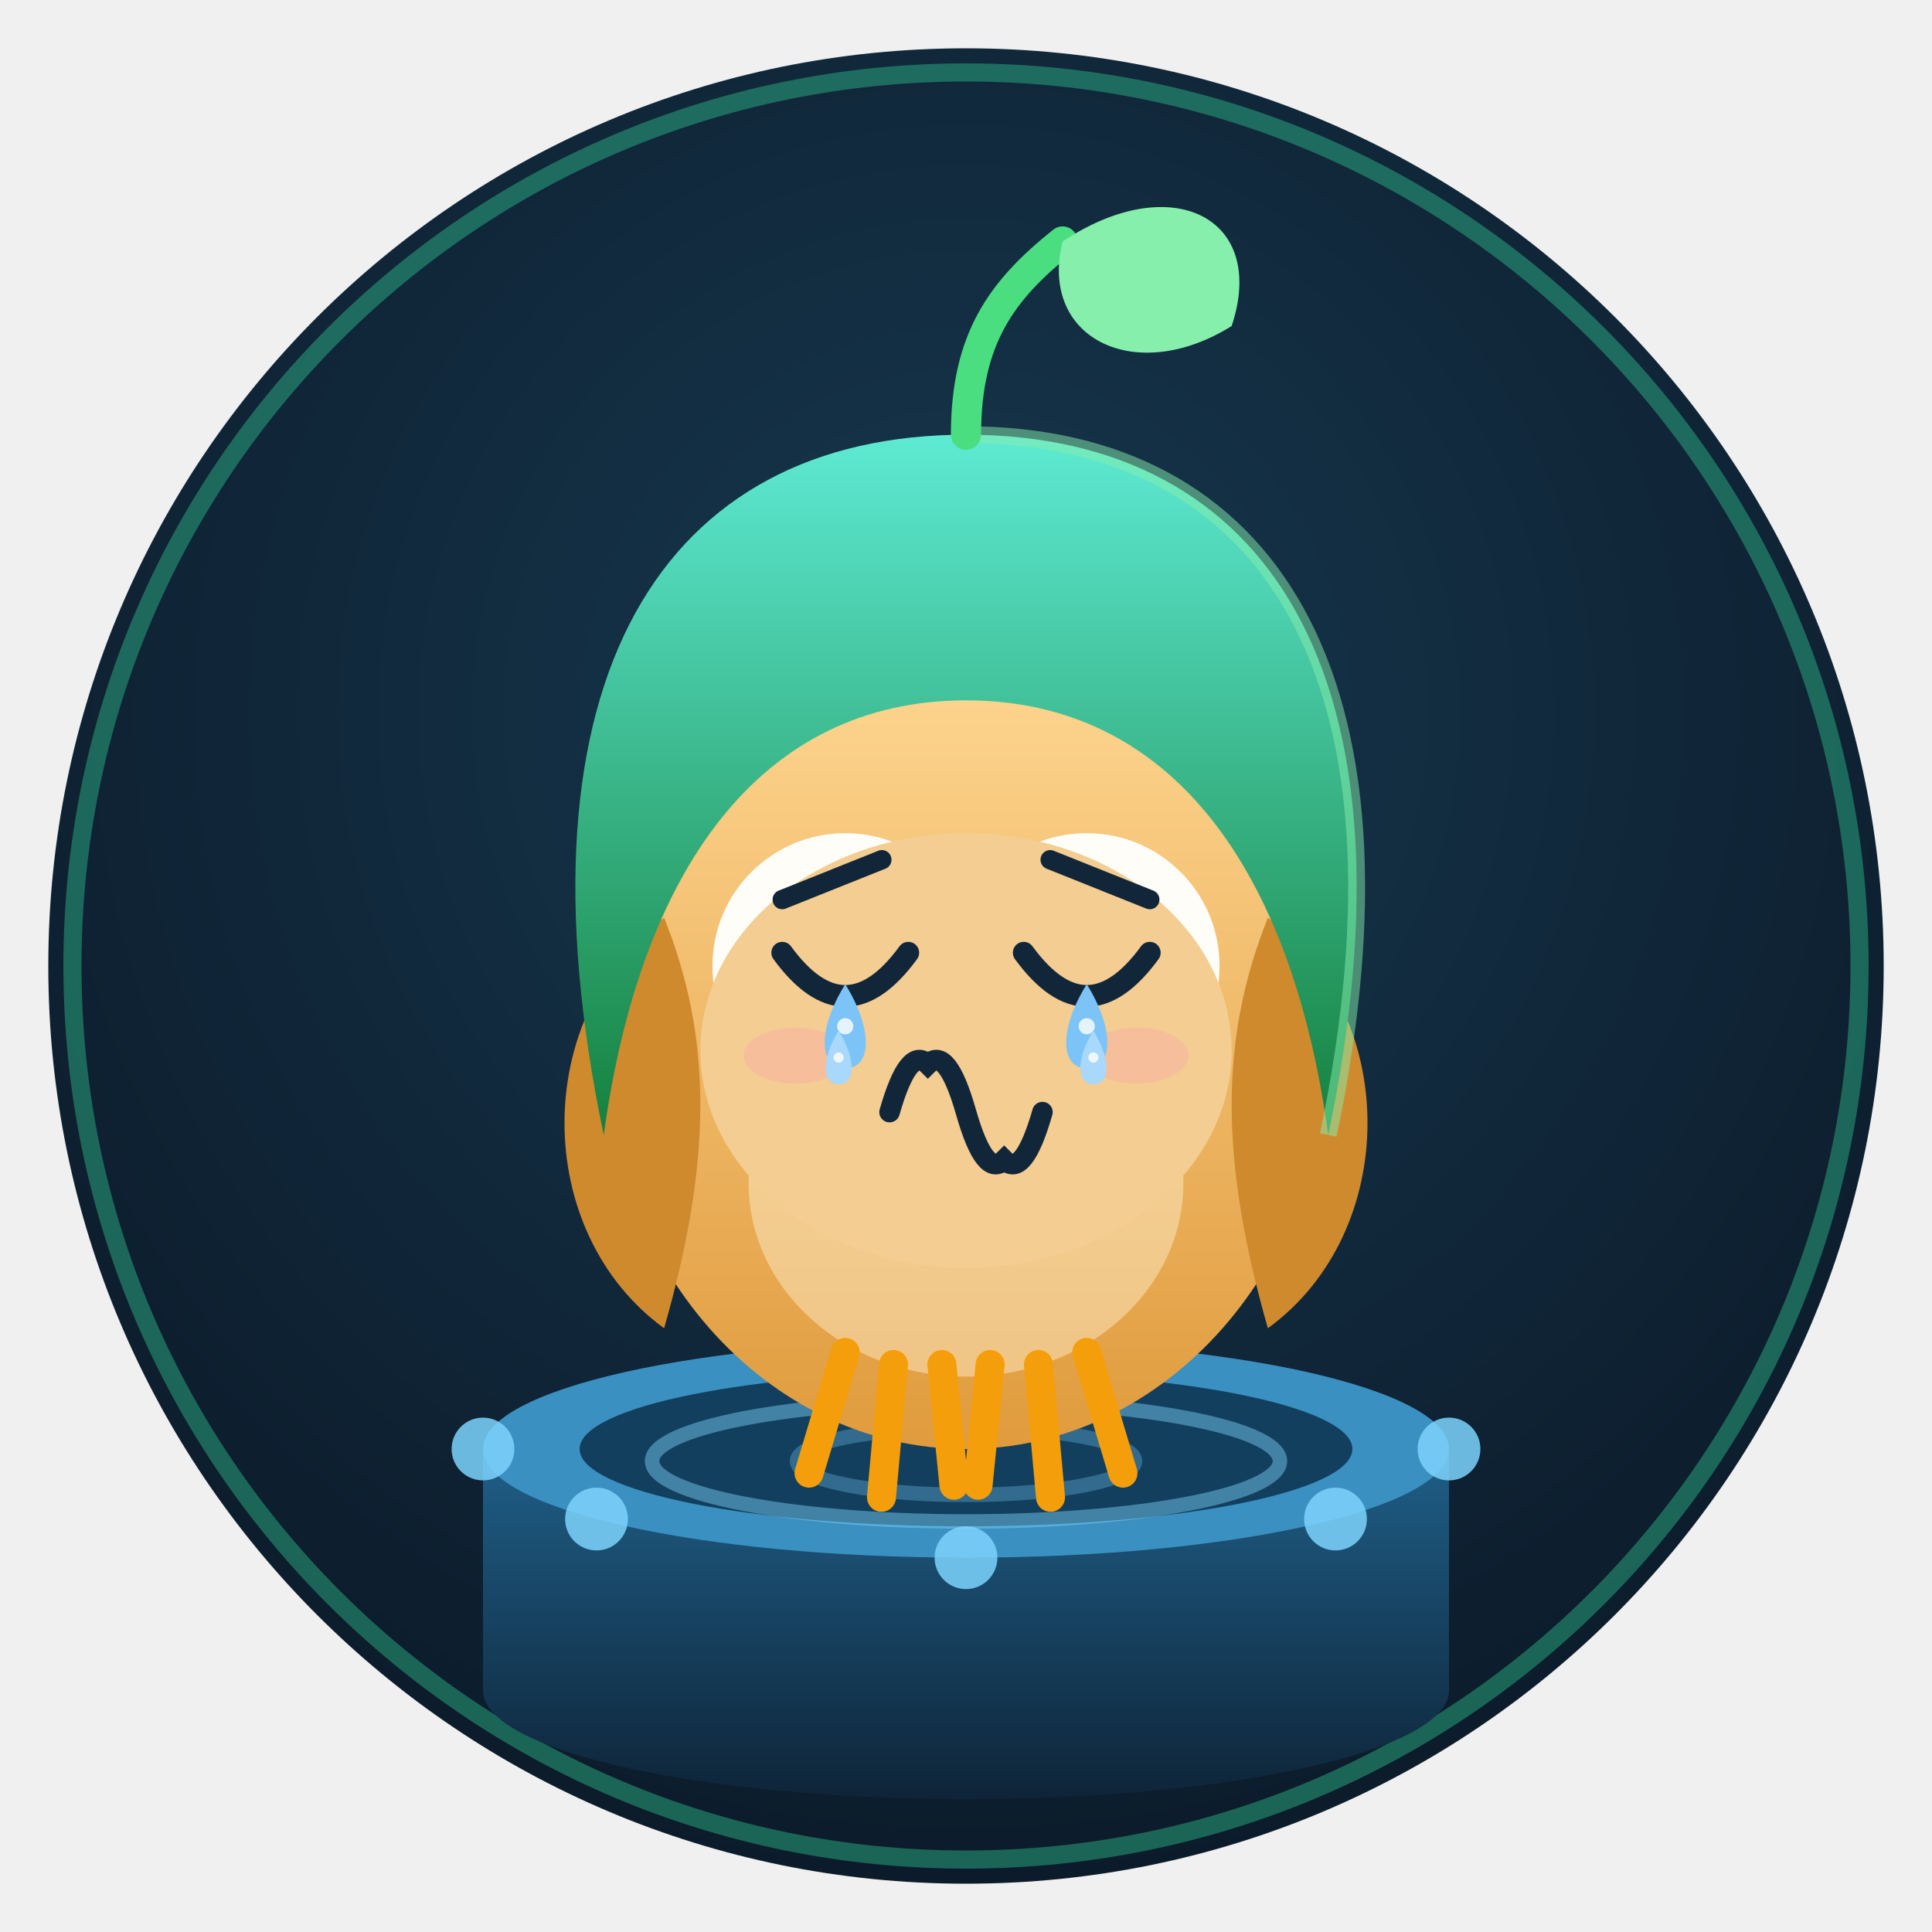
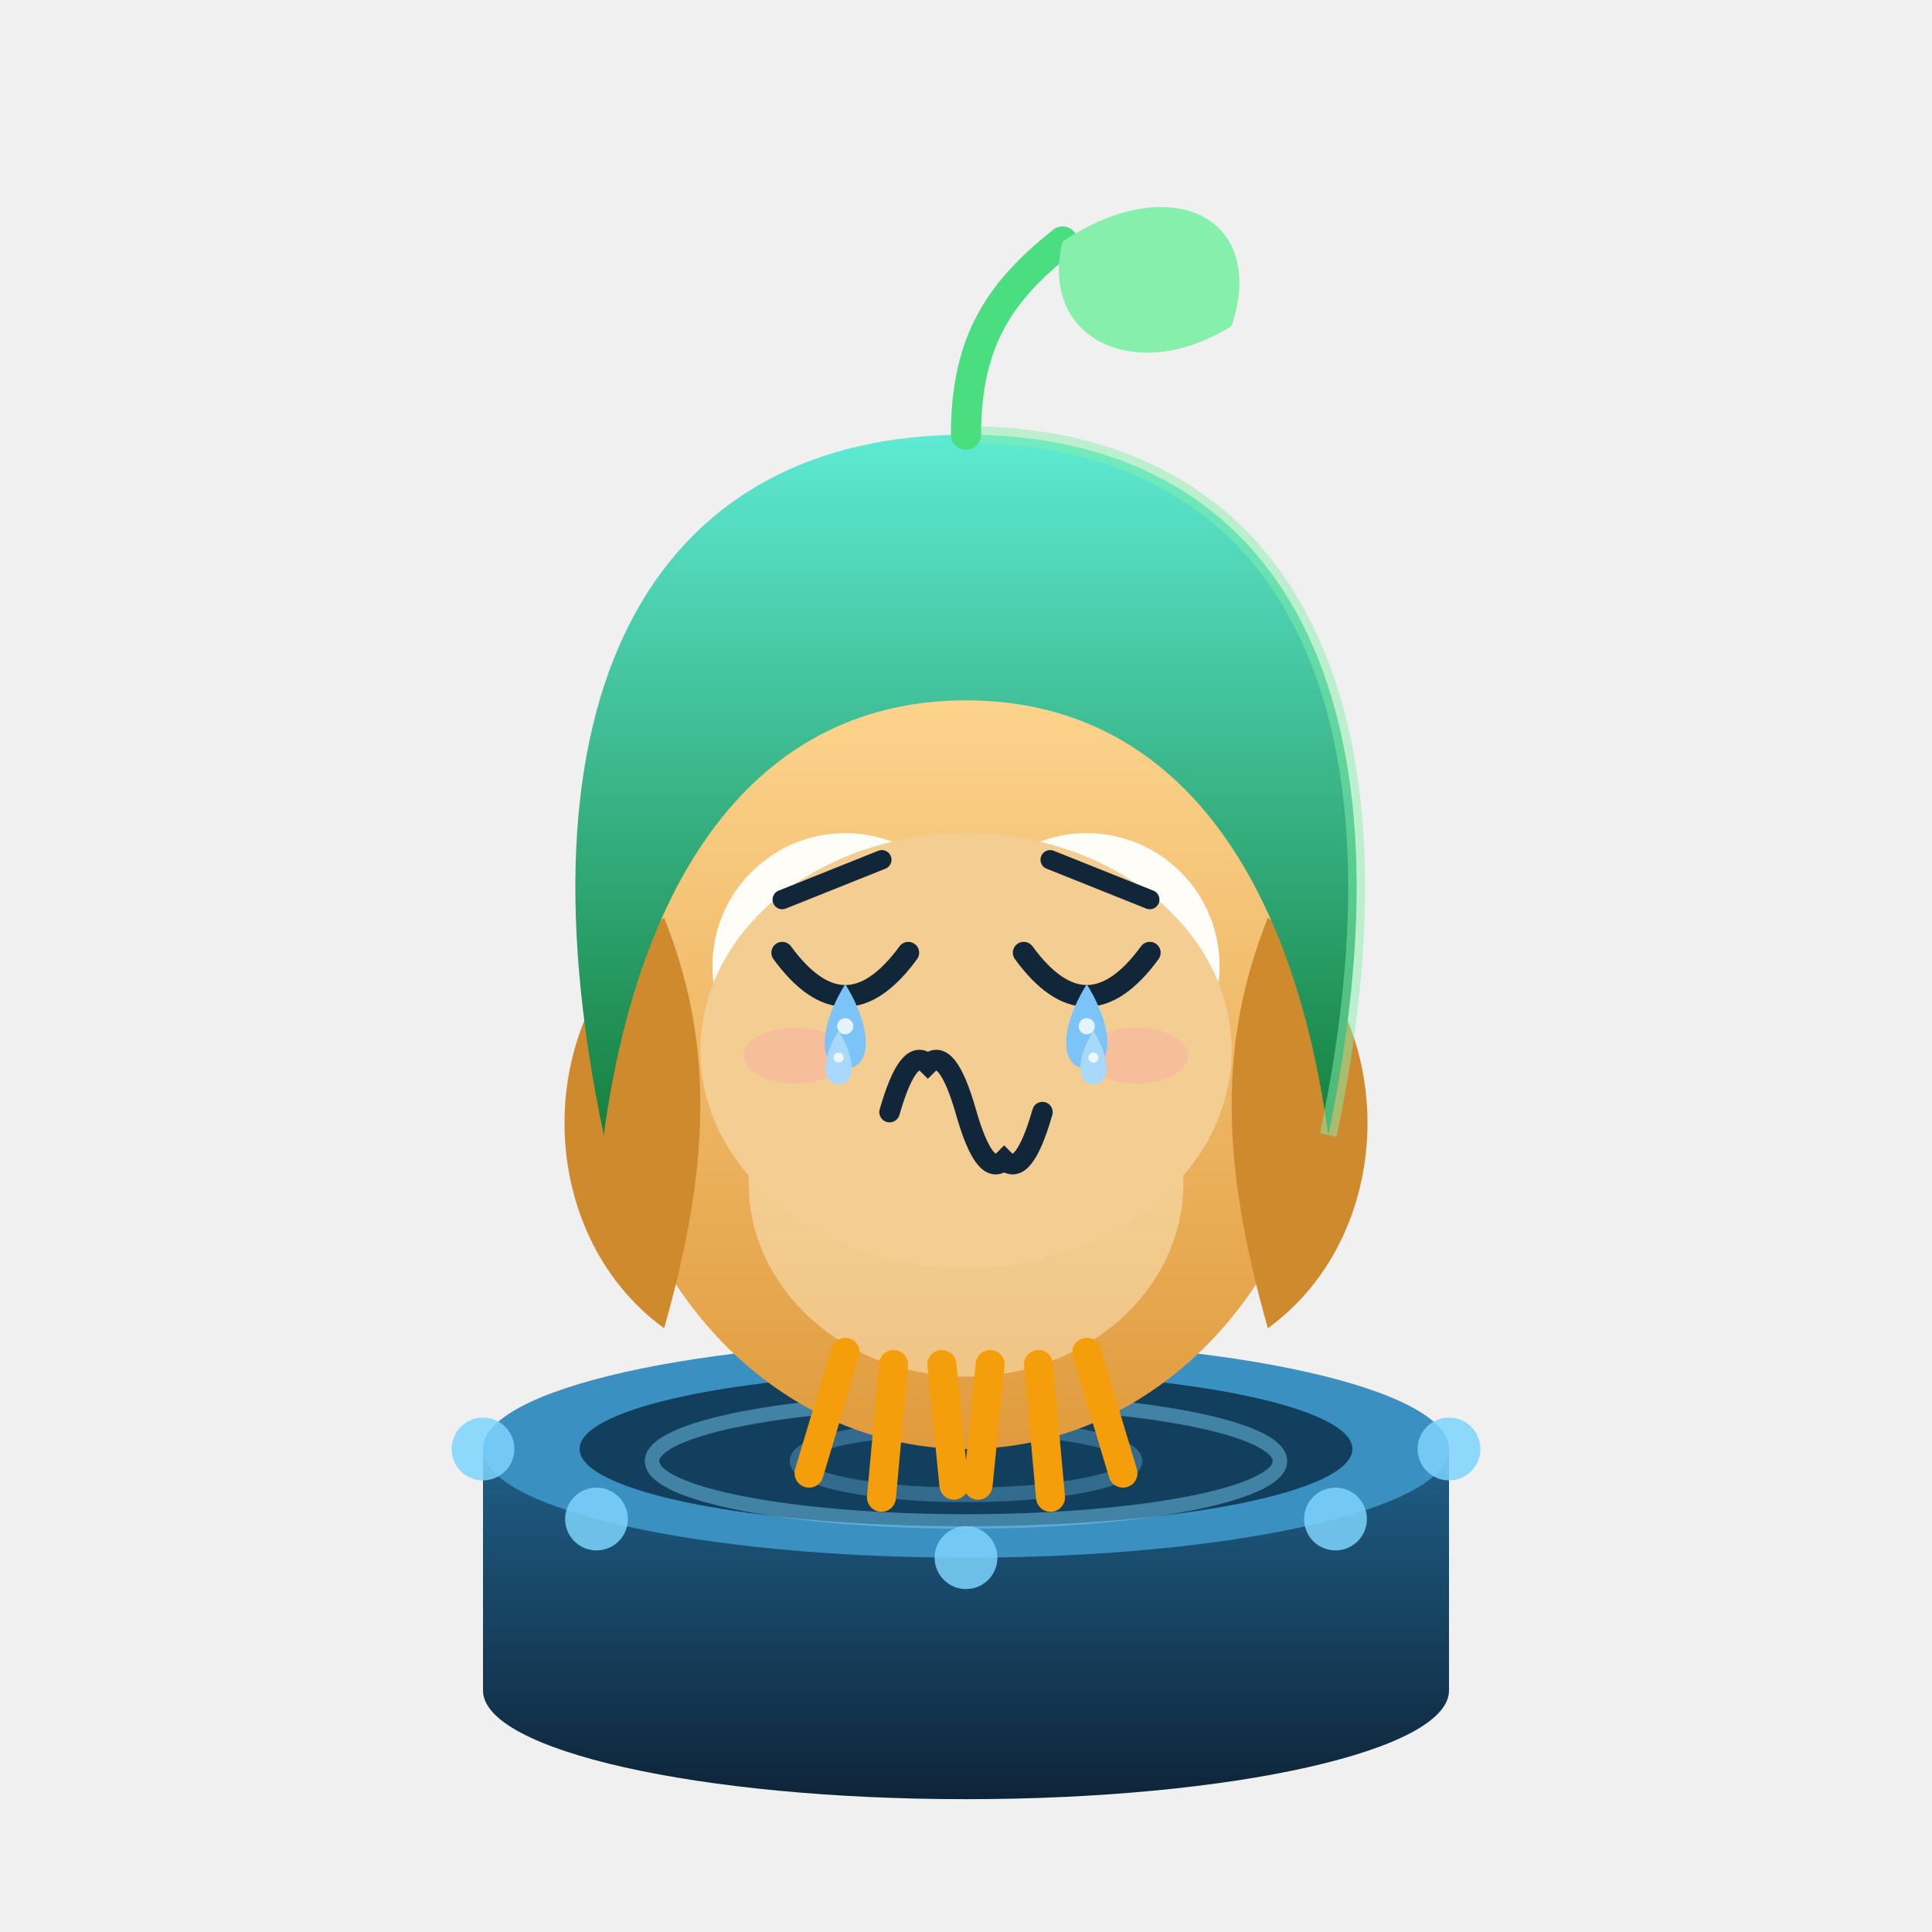
<svg xmlns="http://www.w3.org/2000/svg" viewBox="0 0 160 160" width="160" height="160" role="img" aria-label="小德 · 哭 Cry">
  <style>
.ex-motion { animation: ex-sob 0.9s ease-in-out infinite; transform-box: fill-box; transform-origin: 50% 50%; }
.ex-anim-tear { animation: ex-tear 1.8s ease-in infinite; transform-box: fill-box; transform-origin: center; }
.ex-anim-sweat { animation: ex-tear 1.5s ease-in infinite; transform-box: fill-box; transform-origin: center; }
.ex-anim-heart { animation: ex-heart 2.2s ease-out infinite; transform-box: fill-box; transform-origin: center; }
.ex-anim-spark { animation: ex-spark 1.9s ease-in-out infinite; transform-box: fill-box; transform-origin: center; }
.ex-anim-rain { animation: ex-rain 1.4s linear infinite; transform-box: fill-box; transform-origin: center; }
.ex-anim-confetti { animation: ex-confetti 2.4s linear infinite; transform-box: fill-box; transform-origin: center; }
.ex-anim-pulse { animation: ex-pulse 1.6s ease-in-out infinite; transform-box: fill-box; transform-origin: center; }
.ex-anim-knock { animation: ex-knock 0.55s ease-in-out infinite; transform-box: fill-box; transform-origin: center; }
.ex-anim-knockline { animation: ex-knockline 0.55s ease-out infinite; transform-box: fill-box; transform-origin: center; }
.ex-anim-palm { animation: ex-palm 0.9s ease-in-out infinite; transform-box: fill-box; transform-origin: center; }
.ex-anim-steam { animation: ex-steam 1.8s ease-out infinite; transform-box: fill-box; transform-origin: center; }
.ex-anim-shock { animation: ex-shock 0.5s ease-in-out infinite; transform-box: fill-box; transform-origin: center; }
.ex-anim-please { animation: ex-please 1.4s ease-in-out infinite; transform-box: fill-box; transform-origin: center; }
.ex-anim-drift { animation: ex-drift 4.5s ease-in-out infinite; transform-box: fill-box; transform-origin: center; }
@keyframes ex-sob { 0%,100% { transform: translateY(0); } 50% { transform: translateY(1.76px); } }
@keyframes ex-tear { 0% { transform: translateY(0); opacity: 0; } 18% { opacity: 1; } 100% { transform: translateY(8px); opacity: 0; } }
@keyframes ex-heart { 0% { transform: translateY(0) scale(.65); opacity: 0; } 20% { opacity: 1; } 100% { transform: translateY(-10px) scale(1.15); opacity: 0; } }
@keyframes ex-spark { 0%,100% { transform: scale(.6) rotate(0deg); opacity: .3; } 50% { transform: scale(1.15) rotate(25deg); opacity: 1; } }
@keyframes ex-rain { 0% { transform: translateY(0); opacity: 0; } 20% { opacity: 1; } 100% { transform: translateY(8px); opacity: 0; } }
@keyframes ex-confetti { 0% { transform: translateY(-4px) rotate(0deg); opacity: 1; } 100% { transform: translateY(14px) rotate(200deg); opacity: 0; } }
@keyframes ex-pulse { 0%,100% { transform: scale(1); opacity: .35; } 50% { transform: scale(1.18); opacity: .7; } }
@keyframes ex-knock { 0%,100% { transform: translateX(3px); } 35% { transform: translateX(0); } }
@keyframes ex-knockline { 0%,100% { transform: scaleX(.6); opacity: .35; } 35% { transform: scaleX(1); opacity: 1; } }
@keyframes ex-palm { 0%,100% { transform: translateY(0) rotate(0deg); } 50% { transform: translateY(-1px) rotate(-4deg); } }
@keyframes ex-steam { 0% { transform: translateY(0); opacity: .7; } 100% { transform: translateY(-7px); opacity: 0; } }
@keyframes ex-shock { 0%,100% { transform: scaleX(.7); opacity: .4; } 50% { transform: scaleX(1.25); opacity: 1; } }
@keyframes ex-please { 0%,100% { transform: translateY(0); } 50% { transform: translateY(-1.5px); } }
@keyframes ex-drift { 0%,100% { transform: translateY(0); } 50% { transform: translateY(-1.5px); } }
@media (prefers-reduced-motion: reduce) {
  .ex-motion, [class*="ex-anim-"] { animation: none !important; }
}
</style>
  <g class="ex-motion ex-cry">
    <g class="ex-base">
      <defs>
-         <radialGradient id="drBadge" cx="50%" cy="36%" r="74%">
-           <stop offset="0" stop-color="#17384f" />
-           <stop offset="1" stop-color="#0a1725" />
-         </radialGradient>
        <linearGradient id="drOwl" x1="0" y1="0" x2="0" y2="1">
          <stop offset="0" stop-color="#ffd894" />
          <stop offset="1" stop-color="#e09b3d" />
        </linearGradient>
        <linearGradient id="drHood" x1="0" y1="0" x2="0" y2="1">
          <stop offset="0" stop-color="#5eead4" />
          <stop offset="1" stop-color="#15803d" />
        </linearGradient>
        <linearGradient id="drPool" x1="0" y1="0" x2="0" y2="1">
          <stop offset="0" stop-color="#1f5f88" />
          <stop offset="1" stop-color="#0e2438" />
        </linearGradient>
      </defs>
-       <circle cx="80" cy="80" r="76" fill="url(#drBadge)" />
-       <circle cx="80" cy="80" r="74" fill="none" stroke="#34d399" stroke-opacity=".4" stroke-width="1.5" />
      <path d="M40 120 L40 140 A40 9 0 0 0 120 140 L120 120 Z" fill="url(#drPool)" />
      <ellipse cx="80" cy="120" rx="40" ry="9" fill="#3a90c0" />
      <ellipse cx="80" cy="120" rx="32" ry="6.4" fill="#123f5e" />
      <ellipse cx="80" cy="121" rx="26" ry="5" fill="none" stroke="#7dd3fc" stroke-opacity=".45" stroke-width="1.2" />
      <ellipse cx="80" cy="121" rx="14" ry="2.8" fill="none" stroke="#7dd3fc" stroke-opacity=".3" stroke-width="1.2" />
      <g fill="#7dd3fc" fill-opacity=".85">
        <circle cx="120" cy="120" r="2.6" />
        <circle cx="110.6" cy="125.8" r="2.6" />
        <circle cx="80" cy="129" r="2.6" />
        <circle cx="49.4" cy="125.8" r="2.6" />
        <circle cx="40" cy="120" r="2.6" />
      </g>
      <ellipse cx="80" cy="86" rx="30" ry="34" fill="url(#drOwl)" />
      <ellipse cx="80" cy="98" rx="18" ry="16" fill="#fff3d6" fill-opacity=".45" />
      <path d="M55 76 C 44 84 44 102 55 110 C 59 96 59 86 55 76 Z" fill="#cf8a2e" />
      <path d="M105 76 C 116 84 116 102 105 110 C 101 96 101 86 105 76 Z" fill="#cf8a2e" />
      <g stroke="#f59e0b" stroke-width="2.4" stroke-linecap="round" fill="none">
        <path d="M70 112 L67 122" />
        <path d="M74 113 L73 124" />
        <path d="M78 113 L79 123" />
        <path d="M82 113 L81 123" />
        <path d="M86 113 L87 124" />
        <path d="M90 112 L93 122" />
      </g>
      <circle cx="70" cy="80" r="11" fill="#fffdf7" />
      <circle cx="90" cy="80" r="11" fill="#fffdf7" />
      <circle cx="70" cy="80" r="5.5" fill="#12263a" />
      <circle cx="90" cy="80" r="5.5" fill="#12263a" />
      <circle cx="72" cy="77.5" r="2" fill="#ffffff" />
      <circle cx="92" cy="77.5" r="2" fill="#ffffff" />
      <path d="M80 84 L75 94 L85 94 Z" fill="#f59e0b" />
      <path d="M80 36 C 105 36 118 56 110 94 C 107 72 97 58 80 58 C 63 58 53 72 50 94 C 42 56 55 36 80 36 Z" fill="url(#drHood)" />
      <path d="M80 36 C 105 36 118 56 110 94" fill="none" stroke="#86efac" stroke-opacity=".5" stroke-width="1.4" />
      <path d="M80 36 C 80 28 83 24 88 20" stroke="#4ade80" stroke-width="2.5" fill="none" stroke-linecap="round" />
      <path d="M88 20 C 97 14 105 18 102 27 C 94 32 86 28 88 20 Z" fill="#86efac" />
    </g>
    <g class="ex-face">
      <ellipse cx="80" cy="87" rx="22" ry="18" fill="#F3CD92" />
      <path d="M 64.78,74.5 L 73.03,71.2" stroke="#12263A" stroke-width="1.6" stroke-linecap="round" />
      <path d="M 95.22,74.5 L 86.97,71.2" stroke="#12263A" stroke-width="1.6" stroke-linecap="round" />
      <path d="M 64.78,78.9 Q 70,86.05 75.22,78.9" fill="none" stroke="#12263A" stroke-width="1.8" stroke-linecap="round" />
      <path d="M 84.78,78.9 Q 90,86.05 95.22,78.9" fill="none" stroke="#12263A" stroke-width="1.8" stroke-linecap="round" />
      <path d="M 73.67,92.1 Q 75.26,86.56 76.84,88.14 Q 78.42,86.56 80,92.1 Q 81.58,97.64 83.16,96.06 Q 84.74,97.64 86.33,92.1" fill="none" stroke="#12263A" stroke-width="1.7" stroke-linecap="round" />
      <ellipse cx="65.88" cy="87.42" rx="4.29" ry="2.31" fill="#FF8FB3" opacity="0.25" />
      <ellipse cx="94.12" cy="87.42" rx="4.29" ry="2.31" fill="#FF8FB3" opacity="0.25" />
      <g transform="translate(0 0)">
        <path class="ex-anim-tear" style="animation-delay:0.0s" d="M 70,81.51 C 72.27,85.14 72.27,88.47 70,88.47 C 67.73,88.47 67.73,85.14 70,81.51 Z" fill="#7CC4F8" />
        <circle cx="70" cy="84.99" r="0.67" fill="#FFFFFF" opacity=".8" />
      </g>
      <g transform="translate(0 0)">
        <path class="ex-anim-tear" style="animation-delay:0.55s" d="M 90,81.51 C 92.27,85.14 92.27,88.47 90,88.47 C 87.73,88.47 87.73,85.14 90,81.51 Z" fill="#7CC4F8" />
        <circle cx="90" cy="84.99" r="0.67" fill="#FFFFFF" opacity=".8" />
      </g>
      <g transform="translate(0 0)">
        <path class="ex-anim-tear" style="animation-delay:0.9s" d="M 69.45,85.36 C 70.89,87.67 70.89,89.79 69.45,89.79 C 68.01,89.79 68.01,87.67 69.45,85.36 Z" fill="#A8D8FB" />
        <circle cx="69.45" cy="87.58" r="0.42" fill="#FFFFFF" opacity=".8" />
      </g>
      <g transform="translate(0 0)">
        <path class="ex-anim-tear" style="animation-delay:1.35s" d="M 90.55,85.36 C 91.99,87.67 91.99,89.79 90.55,89.79 C 89.11,89.79 89.11,87.67 90.55,85.36 Z" fill="#A8D8FB" />
        <circle cx="90.55" cy="87.58" r="0.42" fill="#FFFFFF" opacity=".8" />
      </g>
    </g>
  </g>
</svg>
